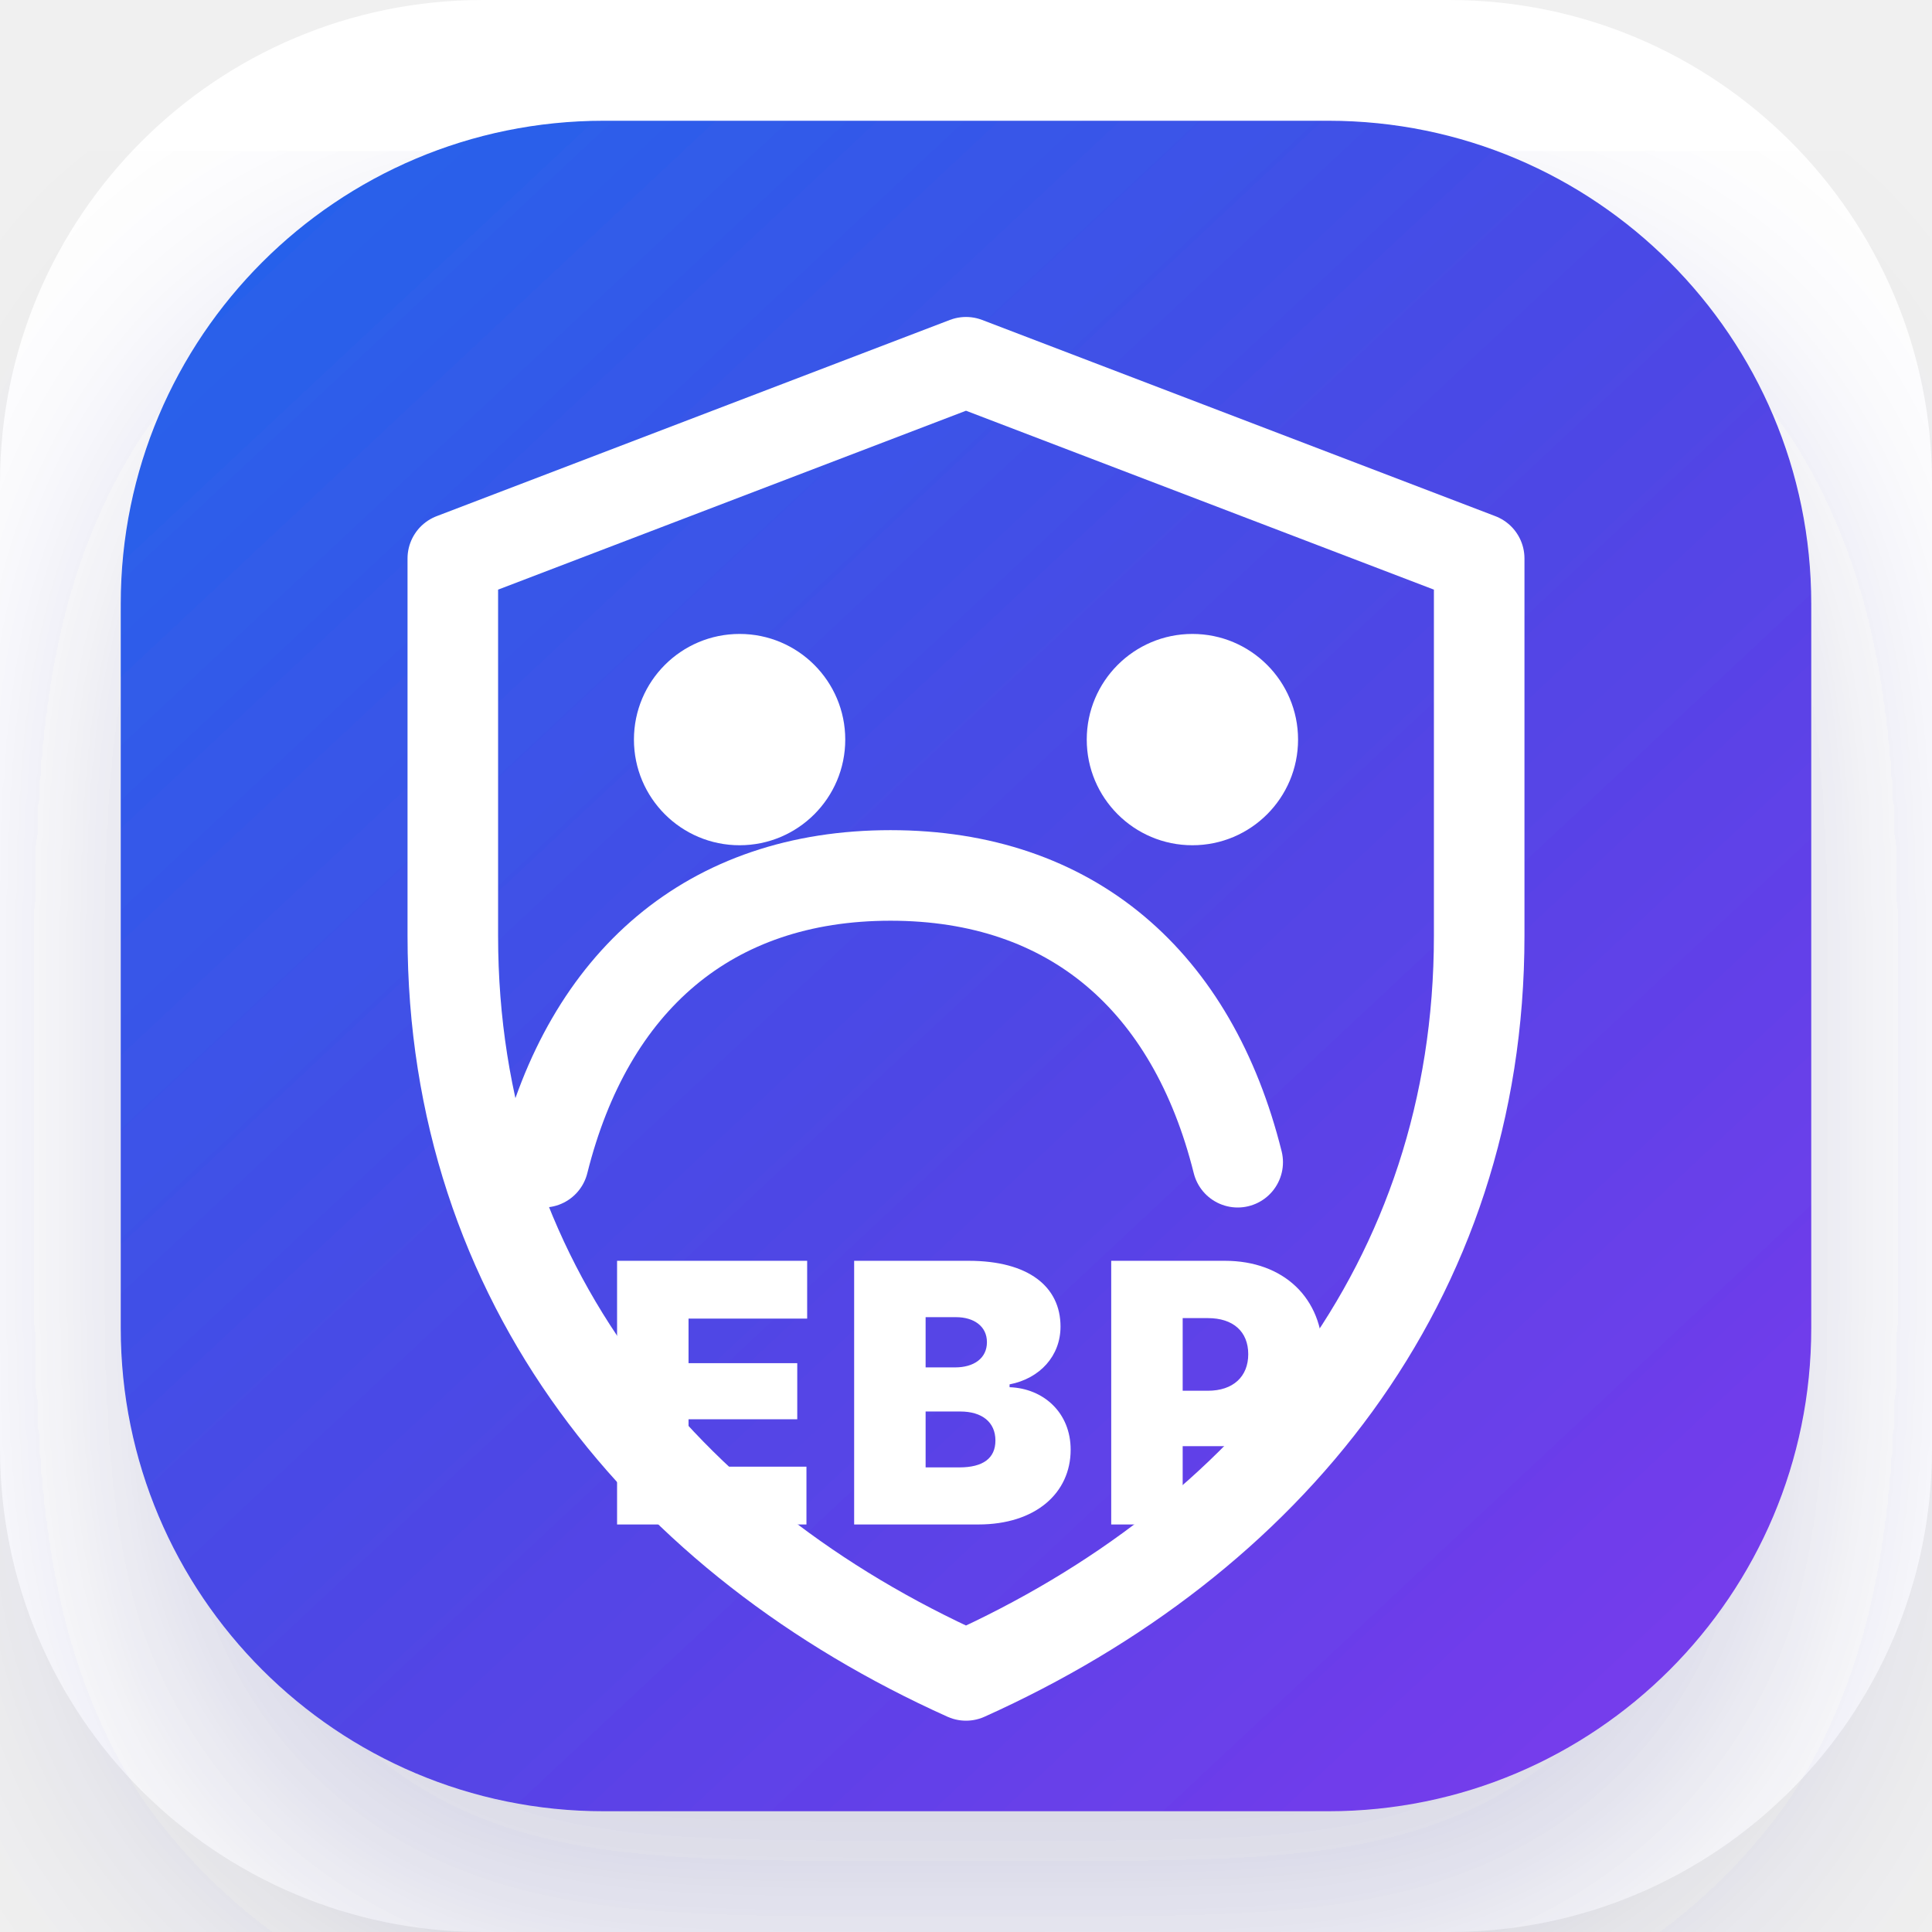
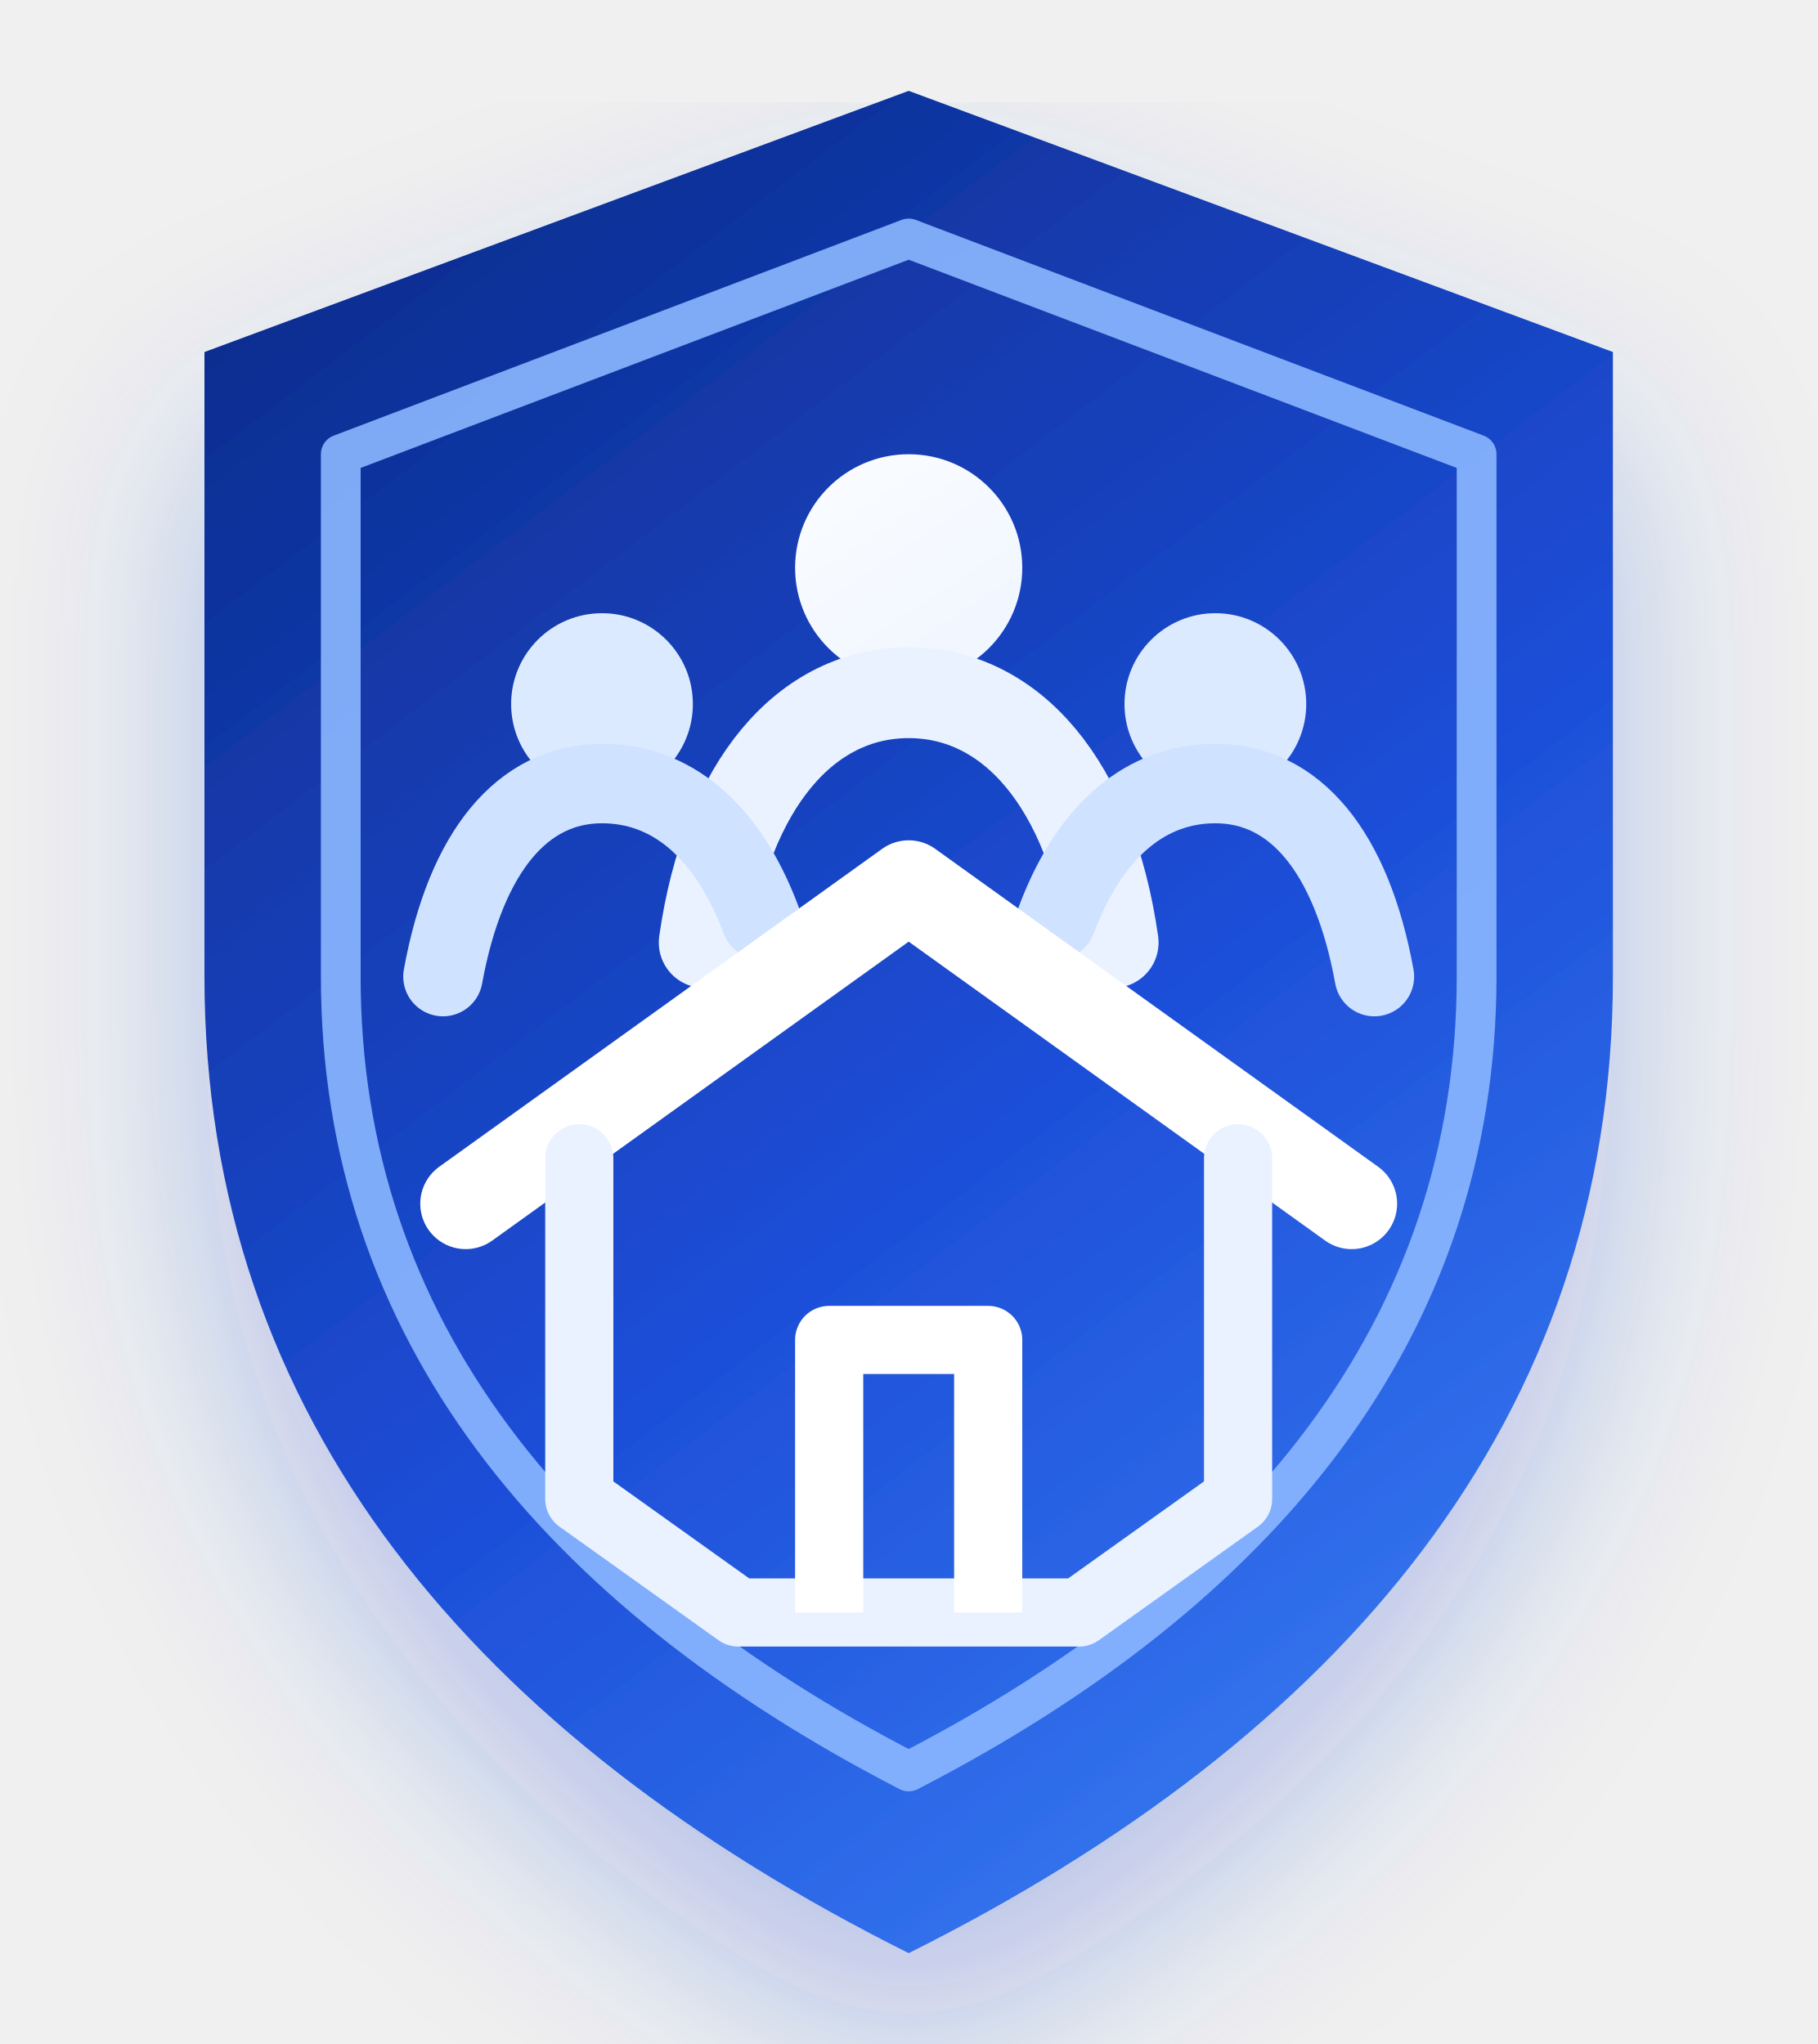
- <svg xmlns="http://www.w3.org/2000/svg" width="128" height="128" viewBox="0 0 128 128" role="img" aria-label="Employee Benefit Program logo icon">
+ <svg xmlns="http://www.w3.org/2000/svg" width="160" height="180" viewBox="0 0 160 180" role="img" aria-label="Employee Benefit Program shield logo">
  <defs>
-     <linearGradient id="ebpMark" x1="15" y1="12" x2="116" y2="120" gradientUnits="userSpaceOnUse">
-       <stop offset="0" stop-color="#2563EB" />
-       <stop offset="0.52" stop-color="#4F46E5" />
-       <stop offset="1" stop-color="#7C3AED" />
+     <linearGradient id="shieldGradient" x1="24" y1="16" x2="138" y2="166" gradientUnits="userSpaceOnUse">
+       <stop offset="0" stop-color="#0B2A8A" />
+       <stop offset="0.55" stop-color="#1D4ED8" />
+       <stop offset="1" stop-color="#3B82F6" />
    </linearGradient>
-     <filter id="ebpShadow" x="-25%" y="-25%" width="150%" height="150%">
-       <feDropShadow dx="0" dy="10" stdDeviation="10" flood-color="#312E81" flood-opacity="0.22" />
+     <linearGradient id="detailGradient" x1="46" y1="42" x2="112" y2="142" gradientUnits="userSpaceOnUse">
+       <stop offset="0" stop-color="#FFFFFF" />
+       <stop offset="1" stop-color="#CFE2FF" />
+     </linearGradient>
+     <filter id="shieldGlow" x="-35%" y="-30%" width="170%" height="175%">
+       <feDropShadow dx="0" dy="9" stdDeviation="9" flood-color="#1D4ED8" flood-opacity="0.28" />
    </filter>
  </defs>
-   <rect width="128" height="128" rx="32" fill="#FFFFFF" />
-   <g filter="url(#ebpShadow)">
-     <rect x="8" y="8" width="112" height="112" rx="32" fill="url(#ebpMark)" />
-     <path d="M64 24 98 37v25c0 23-14 40-34 49-20-9-34-26-34-49V37l34-13Z" fill="none" stroke="#FFFFFF" stroke-width="6" stroke-linejoin="round" />
-     <circle cx="49" cy="49" r="7" fill="#FFFFFF" />
-     <circle cx="79" cy="49" r="7" fill="#FFFFFF" />
-     <path d="M36 77c3-12 11-19 23-19s20 7 23 19" fill="none" stroke="#FFFFFF" stroke-width="6" stroke-linecap="round" />
-     <text x="64" y="101" text-anchor="middle" font-family="Inter, Arial, sans-serif" font-size="24" font-weight="900" fill="#FFFFFF" letter-spacing="1">EBP</text>
+   <g filter="url(#shieldGlow)">
+     <path d="M80 8 142 31v55c0 39-24 67-62 86-38-19-62-47-62-86V31L80 8Z" fill="url(#shieldGradient)" />
+     <path d="M80 21 130 40v46c0 31-19 54-50 70-31-16-50-39-50-70V40L80 21Z" fill="none" stroke="#8BB7FF" stroke-width="3.5" stroke-linejoin="round" opacity="0.9" />
+     <circle cx="80" cy="50" r="10" fill="url(#detailGradient)" />
+     <circle cx="53" cy="62" r="8" fill="#DCEAFF" />
+     <circle cx="107" cy="62" r="8" fill="#DCEAFF" />
+     <path d="M62 83c2-14 9-22 18-22s16 8 18 22" fill="none" stroke="#EAF2FF" stroke-width="8" stroke-linecap="round" />
+     <path d="M39 86c2-11 7-17 14-17 6 0 11 4 14 12" fill="none" stroke="#CFE2FF" stroke-width="7" stroke-linecap="round" />
+     <path d="M93 81c3-8 8-12 14-12 7 0 12 6 14 17" fill="none" stroke="#CFE2FF" stroke-width="7" stroke-linecap="round" />
+     <path d="M41 106 80 78l39 28" fill="none" stroke="#FFFFFF" stroke-width="8" stroke-linecap="round" stroke-linejoin="round" />
+     <path d="M51 102v30l14 10h30l14-10v-30" fill="none" stroke="#EAF2FF" stroke-width="6" stroke-linecap="round" stroke-linejoin="round" />
+     <path d="M73 142v-24h14v24" fill="none" stroke="#FFFFFF" stroke-width="6" stroke-linejoin="round" />
  </g>
</svg>
